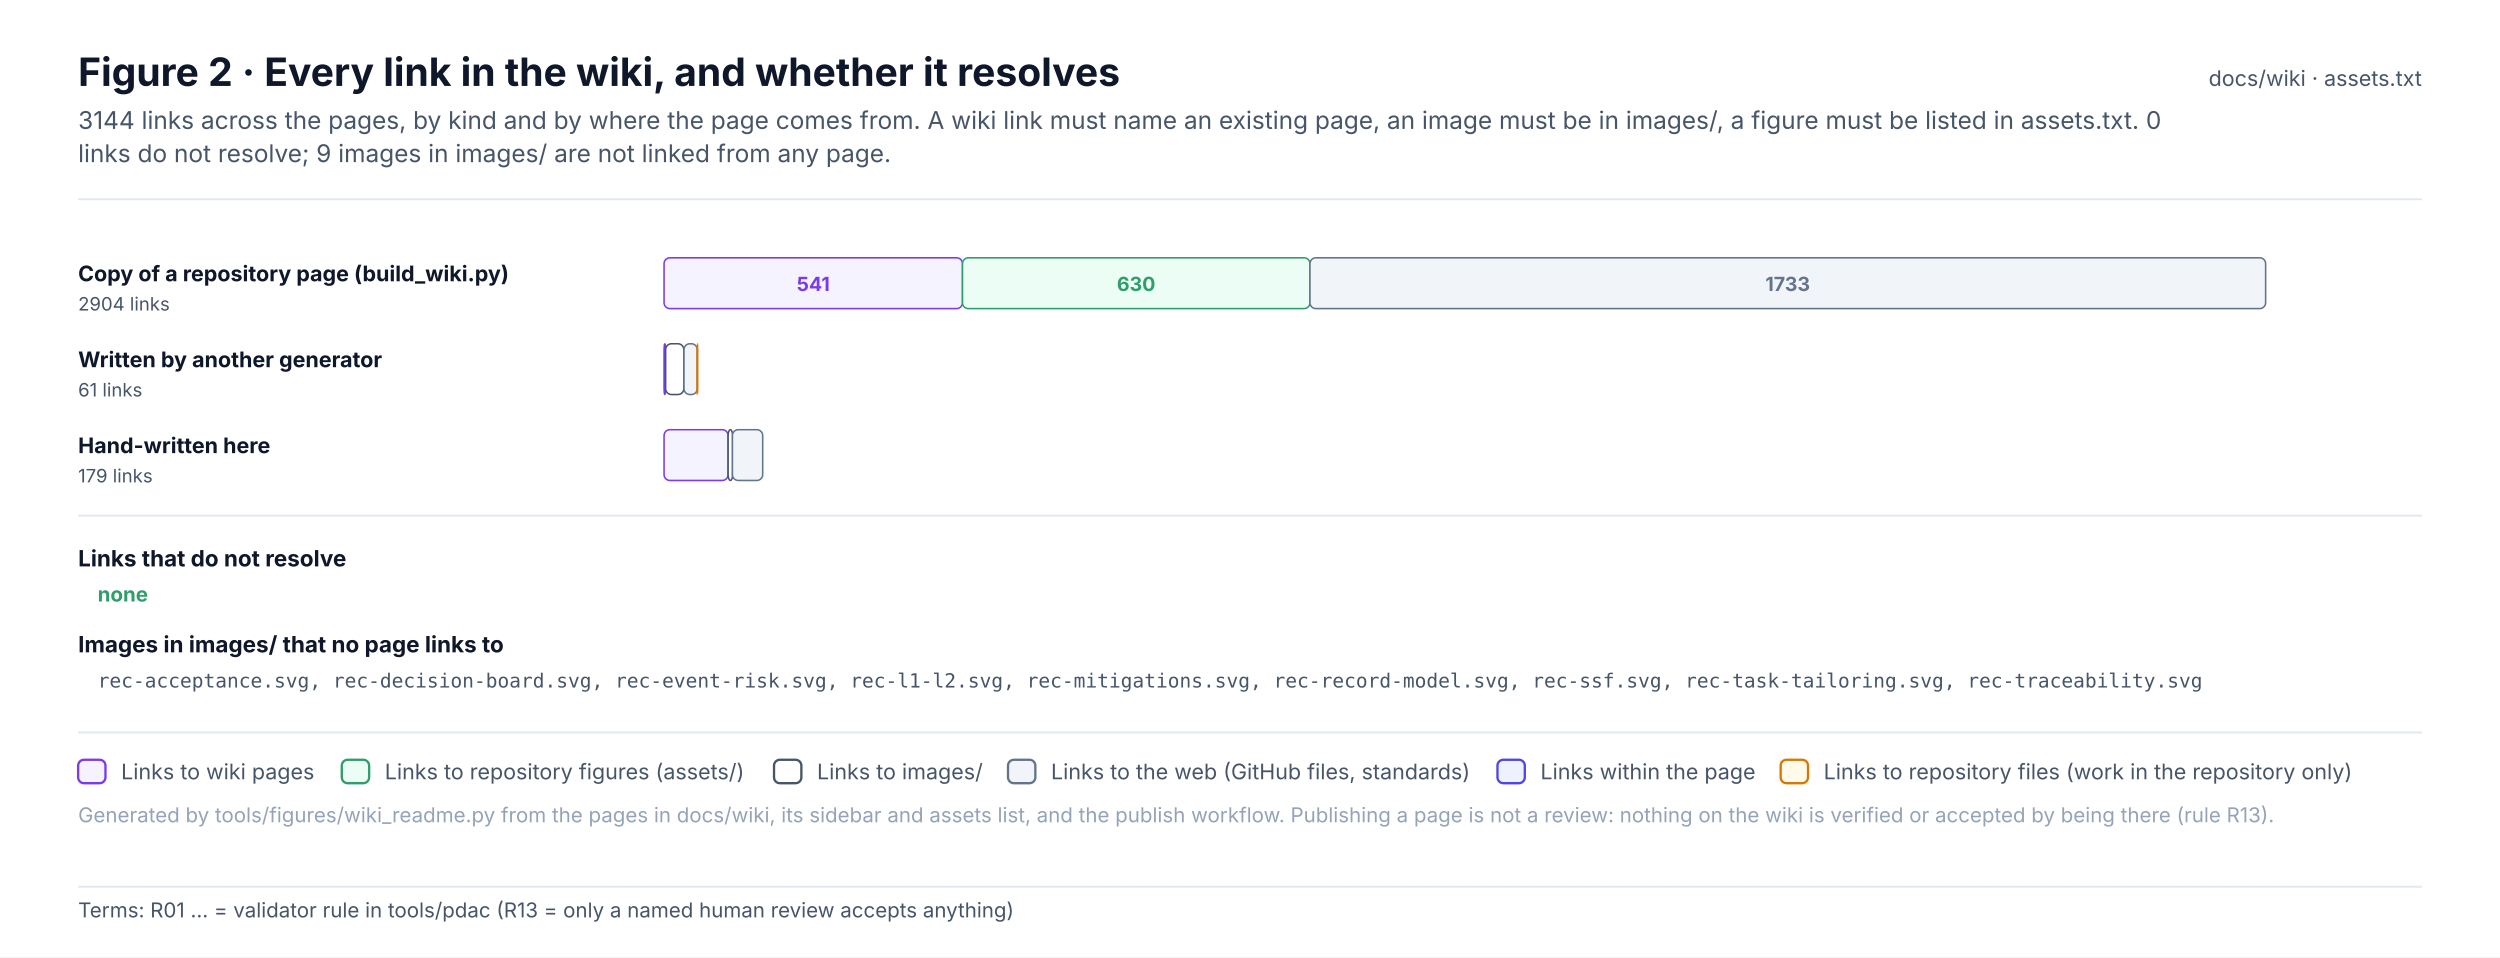
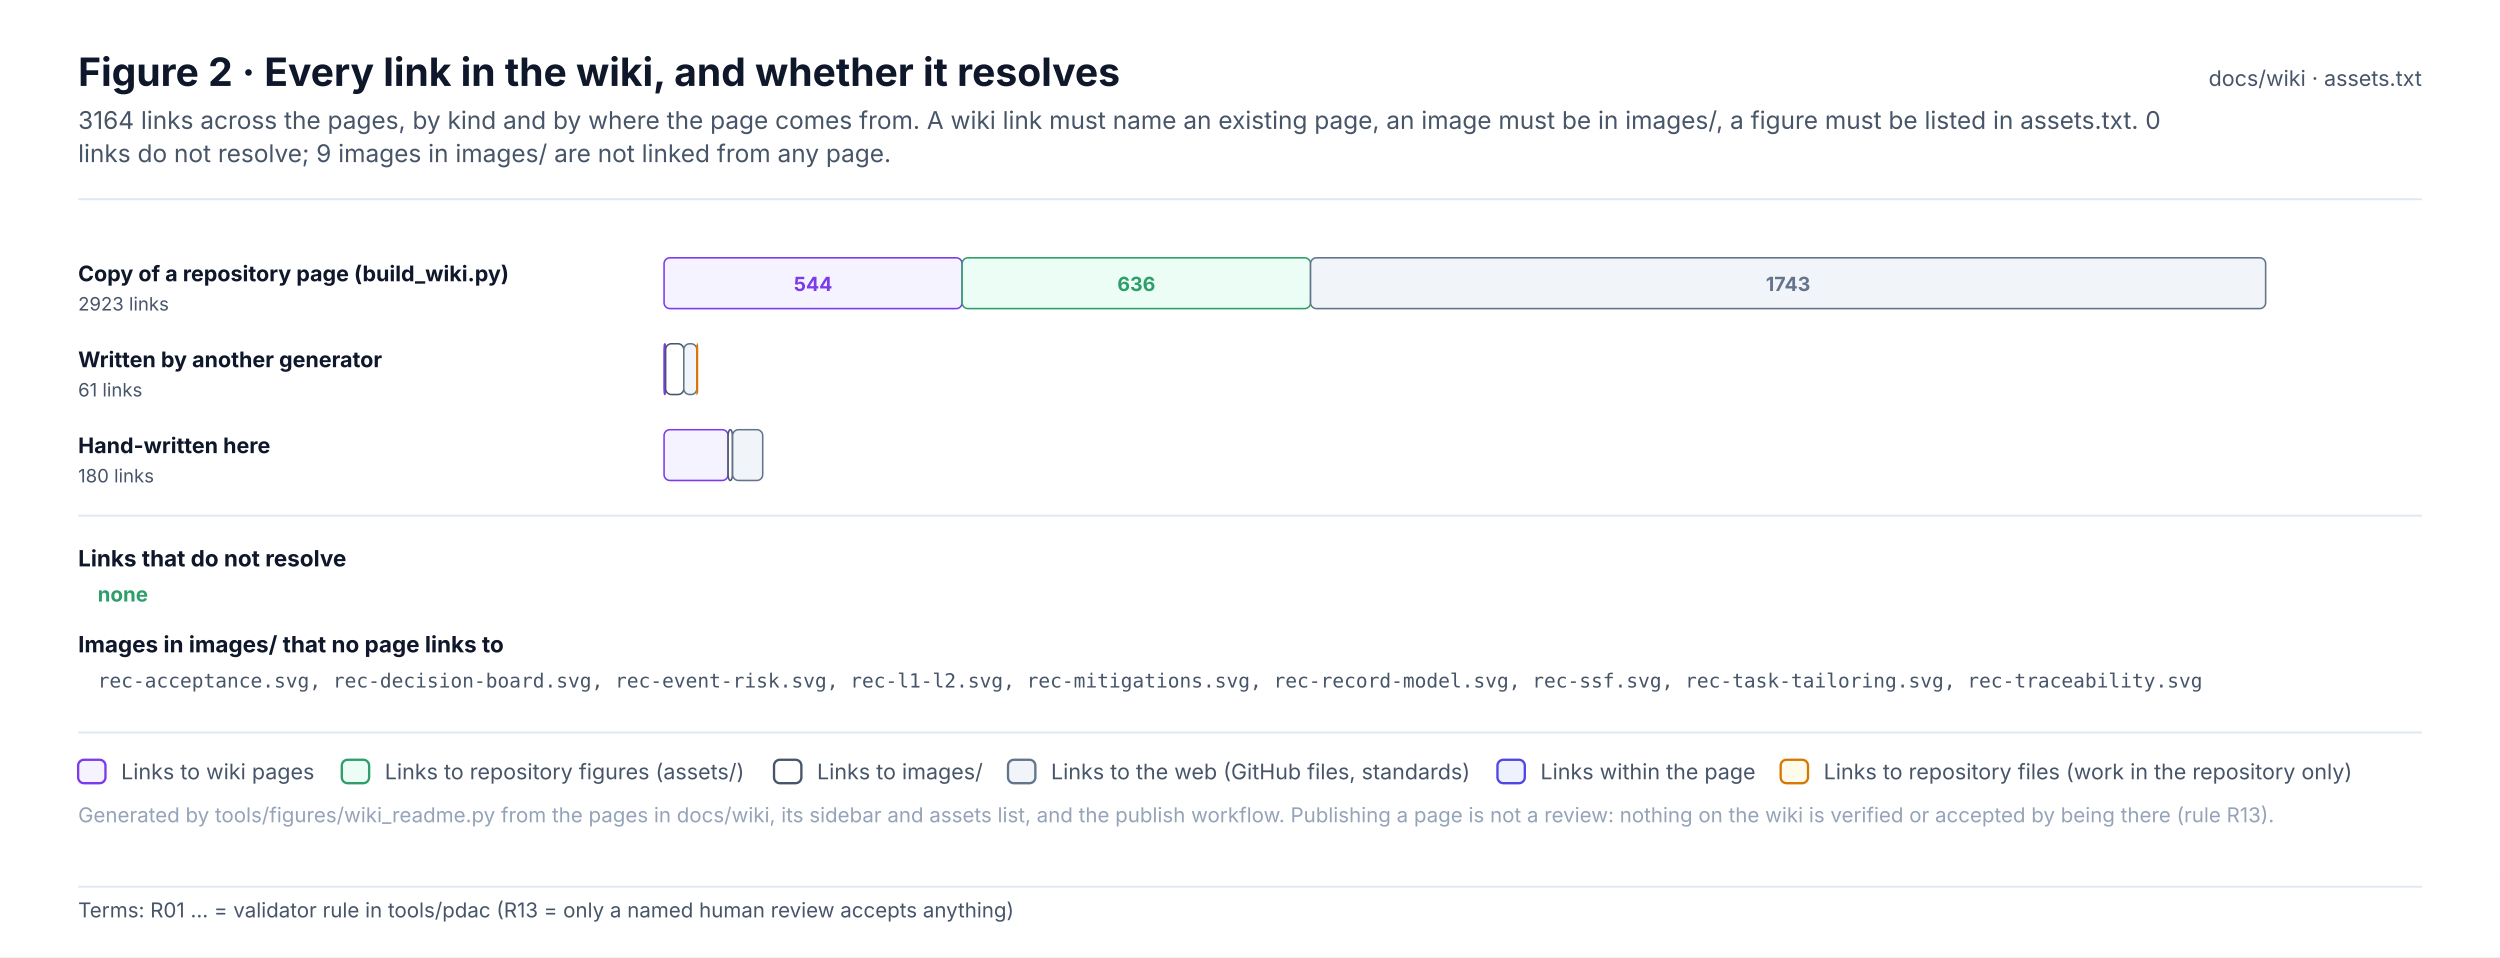
<svg xmlns="http://www.w3.org/2000/svg" width="1280" height="490.1" viewBox="0 0 1280 490.1" font-family="Inter, 'Segoe UI', Helvetica, Arial, sans-serif" role="img">
  <defs>
    <pattern id="hatch" patternUnits="userSpaceOnUse" width="6" height="6" patternTransform="rotate(45)">
      <rect width="6" height="6" fill="#F1F5F9" />
      <line x1="0" y1="0" x2="0" y2="6" stroke="#E2E8F0" stroke-width="2" />
    </pattern>
    <marker id="arr-ink" viewBox="0 0 10 10" refX="9" refY="5" markerWidth="7" markerHeight="7" orient="auto-start-reverse">
      <path d="M0 0 L10 5 L0 10 z" fill="#475569" />
    </marker>
    <marker id="dia-ink" viewBox="0 0 16 10" refX="15" refY="5" markerWidth="12" markerHeight="8" orient="auto-start-reverse">
      <path d="M1 5 L8 1 L15 5 L8 9 z" fill="#475569" />
    </marker>
    <marker id="tri-ink" viewBox="0 0 12 12" refX="11" refY="6" markerWidth="10" markerHeight="10" orient="auto-start-reverse">
      <path d="M1 1 L11 6 L1 11 z" fill="#FFFFFF" stroke="#475569" stroke-width="1.2" />
    </marker>
    <marker id="arr-system" viewBox="0 0 10 10" refX="9" refY="5" markerWidth="7" markerHeight="7" orient="auto-start-reverse">
      <path d="M0 0 L10 5 L0 10 z" fill="#4F46E5" />
    </marker>
    <marker id="dia-system" viewBox="0 0 16 10" refX="15" refY="5" markerWidth="12" markerHeight="8" orient="auto-start-reverse">
      <path d="M1 5 L8 1 L15 5 L8 9 z" fill="#4F46E5" />
    </marker>
    <marker id="tri-system" viewBox="0 0 12 12" refX="11" refY="6" markerWidth="10" markerHeight="10" orient="auto-start-reverse">
      <path d="M1 1 L11 6 L1 11 z" fill="#FFFFFF" stroke="#4F46E5" stroke-width="1.2" />
    </marker>
    <marker id="arr-software" viewBox="0 0 10 10" refX="9" refY="5" markerWidth="7" markerHeight="7" orient="auto-start-reverse">
      <path d="M0 0 L10 5 L0 10 z" fill="#0F766E" />
    </marker>
    <marker id="dia-software" viewBox="0 0 16 10" refX="15" refY="5" markerWidth="12" markerHeight="8" orient="auto-start-reverse">
      <path d="M1 5 L8 1 L15 5 L8 9 z" fill="#0F766E" />
    </marker>
    <marker id="tri-software" viewBox="0 0 12 12" refX="11" refY="6" markerWidth="10" markerHeight="10" orient="auto-start-reverse">
      <path d="M1 1 L11 6 L1 11 z" fill="#FFFFFF" stroke="#0F766E" stroke-width="1.2" />
    </marker>
    <marker id="arr-safety" viewBox="0 0 10 10" refX="9" refY="5" markerWidth="7" markerHeight="7" orient="auto-start-reverse">
      <path d="M0 0 L10 5 L0 10 z" fill="#C2410C" />
    </marker>
    <marker id="dia-safety" viewBox="0 0 16 10" refX="15" refY="5" markerWidth="12" markerHeight="8" orient="auto-start-reverse">
      <path d="M1 5 L8 1 L15 5 L8 9 z" fill="#C2410C" />
    </marker>
    <marker id="tri-safety" viewBox="0 0 12 12" refX="11" refY="6" markerWidth="10" markerHeight="10" orient="auto-start-reverse">
      <path d="M1 1 L11 6 L1 11 z" fill="#FFFFFF" stroke="#C2410C" stroke-width="1.2" />
    </marker>
    <marker id="arr-interface" viewBox="0 0 10 10" refX="9" refY="5" markerWidth="7" markerHeight="7" orient="auto-start-reverse">
      <path d="M0 0 L10 5 L0 10 z" fill="#7C3AED" />
    </marker>
    <marker id="dia-interface" viewBox="0 0 16 10" refX="15" refY="5" markerWidth="12" markerHeight="8" orient="auto-start-reverse">
      <path d="M1 5 L8 1 L15 5 L8 9 z" fill="#7C3AED" />
    </marker>
    <marker id="tri-interface" viewBox="0 0 12 12" refX="11" refY="6" markerWidth="10" markerHeight="10" orient="auto-start-reverse">
      <path d="M1 1 L11 6 L1 11 z" fill="#FFFFFF" stroke="#7C3AED" stroke-width="1.2" />
    </marker>
    <marker id="arr-external" viewBox="0 0 10 10" refX="9" refY="5" markerWidth="7" markerHeight="7" orient="auto-start-reverse">
      <path d="M0 0 L10 5 L0 10 z" fill="#64748B" />
    </marker>
    <marker id="dia-external" viewBox="0 0 16 10" refX="15" refY="5" markerWidth="12" markerHeight="8" orient="auto-start-reverse">
      <path d="M1 5 L8 1 L15 5 L8 9 z" fill="#64748B" />
    </marker>
    <marker id="tri-external" viewBox="0 0 12 12" refX="11" refY="6" markerWidth="10" markerHeight="10" orient="auto-start-reverse">
      <path d="M1 1 L11 6 L1 11 z" fill="#FFFFFF" stroke="#64748B" stroke-width="1.2" />
    </marker>
    <marker id="arr-work" viewBox="0 0 10 10" refX="9" refY="5" markerWidth="7" markerHeight="7" orient="auto-start-reverse">
      <path d="M0 0 L10 5 L0 10 z" fill="#475569" />
    </marker>
    <marker id="dia-work" viewBox="0 0 16 10" refX="15" refY="5" markerWidth="12" markerHeight="8" orient="auto-start-reverse">
      <path d="M1 5 L8 1 L15 5 L8 9 z" fill="#475569" />
    </marker>
    <marker id="tri-work" viewBox="0 0 12 12" refX="11" refY="6" markerWidth="10" markerHeight="10" orient="auto-start-reverse">
      <path d="M1 1 L11 6 L1 11 z" fill="#FFFFFF" stroke="#475569" stroke-width="1.2" />
    </marker>
    <marker id="arr-muted" viewBox="0 0 10 10" refX="9" refY="5" markerWidth="7" markerHeight="7" orient="auto-start-reverse">
      <path d="M0 0 L10 5 L0 10 z" fill="#94A3B8" />
    </marker>
    <marker id="dia-muted" viewBox="0 0 16 10" refX="15" refY="5" markerWidth="12" markerHeight="8" orient="auto-start-reverse">
      <path d="M1 5 L8 1 L15 5 L8 9 z" fill="#94A3B8" />
    </marker>
    <marker id="tri-muted" viewBox="0 0 12 12" refX="11" refY="6" markerWidth="10" markerHeight="10" orient="auto-start-reverse">
      <path d="M1 1 L11 6 L1 11 z" fill="#FFFFFF" stroke="#94A3B8" stroke-width="1.2" />
    </marker>
    <marker id="arr-current" viewBox="0 0 10 10" refX="9" refY="5" markerWidth="7" markerHeight="7" orient="auto-start-reverse">
      <path d="M0 0 L10 5 L0 10 z" fill="#0F172A" />
    </marker>
    <marker id="dia-current" viewBox="0 0 16 10" refX="15" refY="5" markerWidth="12" markerHeight="8" orient="auto-start-reverse">
      <path d="M1 5 L8 1 L15 5 L8 9 z" fill="#0F172A" />
    </marker>
    <marker id="tri-current" viewBox="0 0 12 12" refX="11" refY="6" markerWidth="10" markerHeight="10" orient="auto-start-reverse">
      <path d="M1 1 L11 6 L1 11 z" fill="#FFFFFF" stroke="#0F172A" stroke-width="1.2" />
    </marker>
    <marker id="arr-ok" viewBox="0 0 10 10" refX="9" refY="5" markerWidth="7" markerHeight="7" orient="auto-start-reverse">
      <path d="M0 0 L10 5 L0 10 z" fill="#2E9E6A" />
    </marker>
    <marker id="dia-ok" viewBox="0 0 16 10" refX="15" refY="5" markerWidth="12" markerHeight="8" orient="auto-start-reverse">
      <path d="M1 5 L8 1 L15 5 L8 9 z" fill="#2E9E6A" />
    </marker>
    <marker id="tri-ok" viewBox="0 0 12 12" refX="11" refY="6" markerWidth="10" markerHeight="10" orient="auto-start-reverse">
      <path d="M1 1 L11 6 L1 11 z" fill="#FFFFFF" stroke="#2E9E6A" stroke-width="1.2" />
    </marker>
    <marker id="arr-amber" viewBox="0 0 10 10" refX="9" refY="5" markerWidth="7" markerHeight="7" orient="auto-start-reverse">
      <path d="M0 0 L10 5 L0 10 z" fill="#D97706" />
    </marker>
    <marker id="dia-amber" viewBox="0 0 16 10" refX="15" refY="5" markerWidth="12" markerHeight="8" orient="auto-start-reverse">
      <path d="M1 5 L8 1 L15 5 L8 9 z" fill="#D97706" />
    </marker>
    <marker id="tri-amber" viewBox="0 0 12 12" refX="11" refY="6" markerWidth="10" markerHeight="10" orient="auto-start-reverse">
      <path d="M1 1 L11 6 L1 11 z" fill="#FFFFFF" stroke="#D97706" stroke-width="1.2" />
    </marker>
    <marker id="arr-red" viewBox="0 0 10 10" refX="9" refY="5" markerWidth="7" markerHeight="7" orient="auto-start-reverse">
      <path d="M0 0 L10 5 L0 10 z" fill="#D2553F" />
    </marker>
    <marker id="dia-red" viewBox="0 0 16 10" refX="15" refY="5" markerWidth="12" markerHeight="8" orient="auto-start-reverse">
      <path d="M1 5 L8 1 L15 5 L8 9 z" fill="#D2553F" />
    </marker>
    <marker id="tri-red" viewBox="0 0 12 12" refX="11" refY="6" markerWidth="10" markerHeight="10" orient="auto-start-reverse">
      <path d="M1 1 L11 6 L1 11 z" fill="#FFFFFF" stroke="#D2553F" stroke-width="1.2" />
    </marker>
  </defs>
  <rect x="0" y="0" width="1280" height="450" rx="0" fill="#FFFFFF" stroke="none" stroke-width="0" />
  <text x="40" y="44" font-size="20" fill="#0F172A" font-weight="700">Figure 2 · Every link in the wiki, and whether it resolves</text>
-   <text x="40" y="66" font-size="12.5" fill="#475569">3144 links across the pages, by kind and by where the page comes from. A wiki link must name an existing page, an image must be in images/, a figure must be listed in assets.txt. 0</text>
+   <text x="40" y="66" font-size="12.5" fill="#475569">3164 links across the pages, by kind and by where the page comes from. A wiki link must name an existing page, an image must be in images/, a figure must be listed in assets.txt. 0</text>
  <text x="40" y="83" font-size="12.5" fill="#475569">links do not resolve; 9 images in images/ are not linked from any page.</text>
  <text x="1240" y="44" font-size="11" fill="#475569" text-anchor="end">docs/wiki · assets.txt</text>
  <line x1="40" y1="102" x2="1240" y2="102" stroke="#E2E8F0" stroke-width="1" />
  <text x="40" y="144" font-size="11" fill="#0F172A" font-weight="700">Copy of a repository page (build_wiki.py)</text>
-   <text x="40" y="159" font-size="9.5" fill="#475569">2904 links</text>
-   <rect x="340" y="132" width="152.8" height="26" rx="3" fill="#F5F3FF" stroke="#7C3AED" stroke-width="0.8" />
-   <text x="416.4" y="149" font-size="10" fill="#7C3AED" font-weight="700" text-anchor="middle">541</text>
-   <rect x="492.8" y="132" width="177.9" height="26" rx="3" fill="#ECFDF5" stroke="#2E9E6A" stroke-width="0.8" />
-   <text x="581.7" y="149" font-size="10" fill="#2E9E6A" font-weight="700" text-anchor="middle">630</text>
-   <rect x="670.7" y="132" width="489.3" height="26" rx="3" fill="#F1F5F9" stroke="#64748B" stroke-width="0.8" />
-   <text x="915.3" y="149" font-size="10" fill="#64748B" font-weight="700" text-anchor="middle">1733</text>
+   <text x="40" y="159" font-size="9.5" fill="#475569">2923 links</text>
+   <rect x="340" y="132" width="152.6" height="26" rx="3" fill="#F5F3FF" stroke="#7C3AED" stroke-width="0.8" />
+   <text x="416.3" y="149" font-size="10" fill="#7C3AED" font-weight="700" text-anchor="middle">544</text>
+   <rect x="492.6" y="132" width="178.4" height="26" rx="3" fill="#ECFDF5" stroke="#2E9E6A" stroke-width="0.8" />
+   <text x="581.8" y="149" font-size="10" fill="#2E9E6A" font-weight="700" text-anchor="middle">636</text>
+   <rect x="671" y="132" width="489" height="26" rx="3" fill="#F1F5F9" stroke="#64748B" stroke-width="0.8" />
+   <text x="915.5" y="149" font-size="10" fill="#64748B" font-weight="700" text-anchor="middle">1743</text>
  <text x="40" y="188" font-size="11" fill="#0F172A" font-weight="700">Written by another generator</text>
  <text x="40" y="203" font-size="9.5" fill="#475569">61 links</text>
  <rect x="340" y="176" width="0.8" height="26" rx="3" fill="#F5F3FF" stroke="#7C3AED" stroke-width="0.8" />
  <rect x="340.8" y="176" width="9.3" height="26" rx="3" fill="#FFFFFF" stroke="#475569" stroke-width="0.8" />
-   <rect x="350.2" y="176" width="6.8" height="26" rx="3" fill="#F1F5F9" stroke="#64748B" stroke-width="0.8" />
-   <rect x="356.9" y="176" width="0.3" height="26" rx="3" fill="#FFFBEB" stroke="#D97706" stroke-width="0.8" />
+   <rect x="350.1" y="176" width="6.7" height="26" rx="3" fill="#F1F5F9" stroke="#64748B" stroke-width="0.8" />
+   <rect x="356.8" y="176" width="0.3" height="26" rx="3" fill="#FFFBEB" stroke="#D97706" stroke-width="0.8" />
  <text x="40" y="232" font-size="11" fill="#0F172A" font-weight="700">Hand-written here</text>
-   <text x="40" y="247" font-size="9.5" fill="#475569">179 links</text>
+   <text x="40" y="247" font-size="9.5" fill="#475569">180 links</text>
  <rect x="340" y="220" width="32.8" height="26" rx="3" fill="#F5F3FF" stroke="#7C3AED" stroke-width="0.8" />
-   <rect x="372.8" y="220" width="2.3" height="26" rx="3" fill="#FFFFFF" stroke="#475569" stroke-width="0.8" />
-   <rect x="375" y="220" width="15.5" height="26" rx="3" fill="#F1F5F9" stroke="#64748B" stroke-width="0.8" />
+   <rect x="372.8" y="220" width="2.2" height="26" rx="3" fill="#FFFFFF" stroke="#475569" stroke-width="0.8" />
+   <rect x="375.1" y="220" width="15.4" height="26" rx="3" fill="#F1F5F9" stroke="#64748B" stroke-width="0.8" />
  <line x1="40" y1="264" x2="1240" y2="264" stroke="#E2E8F0" stroke-width="1" />
  <text x="40" y="290" font-size="11.5" fill="#0F172A" font-weight="700">Links that do not resolve</text>
  <text x="50" y="308" font-size="10.5" fill="#2E9E6A" font-weight="700">none</text>
  <text x="40" y="334" font-size="11.5" fill="#0F172A" font-weight="700">Images in images/ that no page links to</text>
  <text x="50" y="352" font-size="10" fill="#475569" font-family="'JetBrains Mono', 'SFMono-Regular', Menlo, Consolas, monospace">rec-acceptance.svg, rec-decision-board.svg, rec-event-risk.svg, rec-l1-l2.svg, rec-mitigations.svg, rec-record-model.svg, rec-ssf.svg, rec-task-tailoring.svg, rec-traceability.svg</text>
  <line x1="40" y1="375" x2="1240" y2="375" stroke="#E2E8F0" stroke-width="1" />
  <rect x="40" y="389" width="14" height="12" rx="3" fill="#F5F3FF" stroke="#7C3AED" stroke-width="1.2" />
  <text x="62" y="399" font-size="11" fill="#475569">Links to wiki pages</text>
  <rect x="175" y="389" width="14" height="12" rx="3" fill="#ECFDF5" stroke="#2E9E6A" stroke-width="1.2" />
  <text x="197" y="399" font-size="11" fill="#475569">Links to repository figures (assets/)</text>
  <rect x="396.3" y="389" width="14" height="12" rx="3" fill="#FFFFFF" stroke="#475569" stroke-width="1.2" />
  <text x="418.3" y="399" font-size="11" fill="#475569">Links to images/</text>
  <rect x="516.1" y="389" width="14" height="12" rx="3" fill="#F1F5F9" stroke="#64748B" stroke-width="1.2" />
  <text x="538.1" y="399" font-size="11" fill="#475569">Links to the web (GitHub files, standards)</text>
  <rect x="766.7" y="389" width="14" height="12" rx="3" fill="#EEF2FF" stroke="#4F46E5" stroke-width="1.2" />
  <text x="788.7" y="399" font-size="11" fill="#475569">Links within the page</text>
  <rect x="911.7" y="389" width="14" height="12" rx="3" fill="#FFFBEB" stroke="#D97706" stroke-width="1.2" />
  <text x="933.7" y="399" font-size="11" fill="#475569">Links to repository files (work in the repository only)</text>
  <text x="40" y="421" font-size="10.5" fill="#94A3B8">Generated by tools/figures/wiki_readme.py from the pages in docs/wiki, its sidebar and assets list, and the publish workflow. Publishing a page is not a review: nothing on the wiki is verified or accepted by being there (rule R13).</text>
  <g class="terms" data-base-h="450">
    <rect x="0" y="450" width="1280" height="40.1" fill="#FFFFFF" />
    <line x1="40" y1="454" x2="1240" y2="454" stroke="#E2E8F0" stroke-width="1" />
    <text x="40" y="469.7" font-size="10.5" fill="#475569" font-family="Inter, 'Segoe UI', Helvetica, Arial, sans-serif">Terms: R01 … = validator rule in tools/pdac (R13 = only a named human review accepts anything)</text>
  </g>
</svg>
